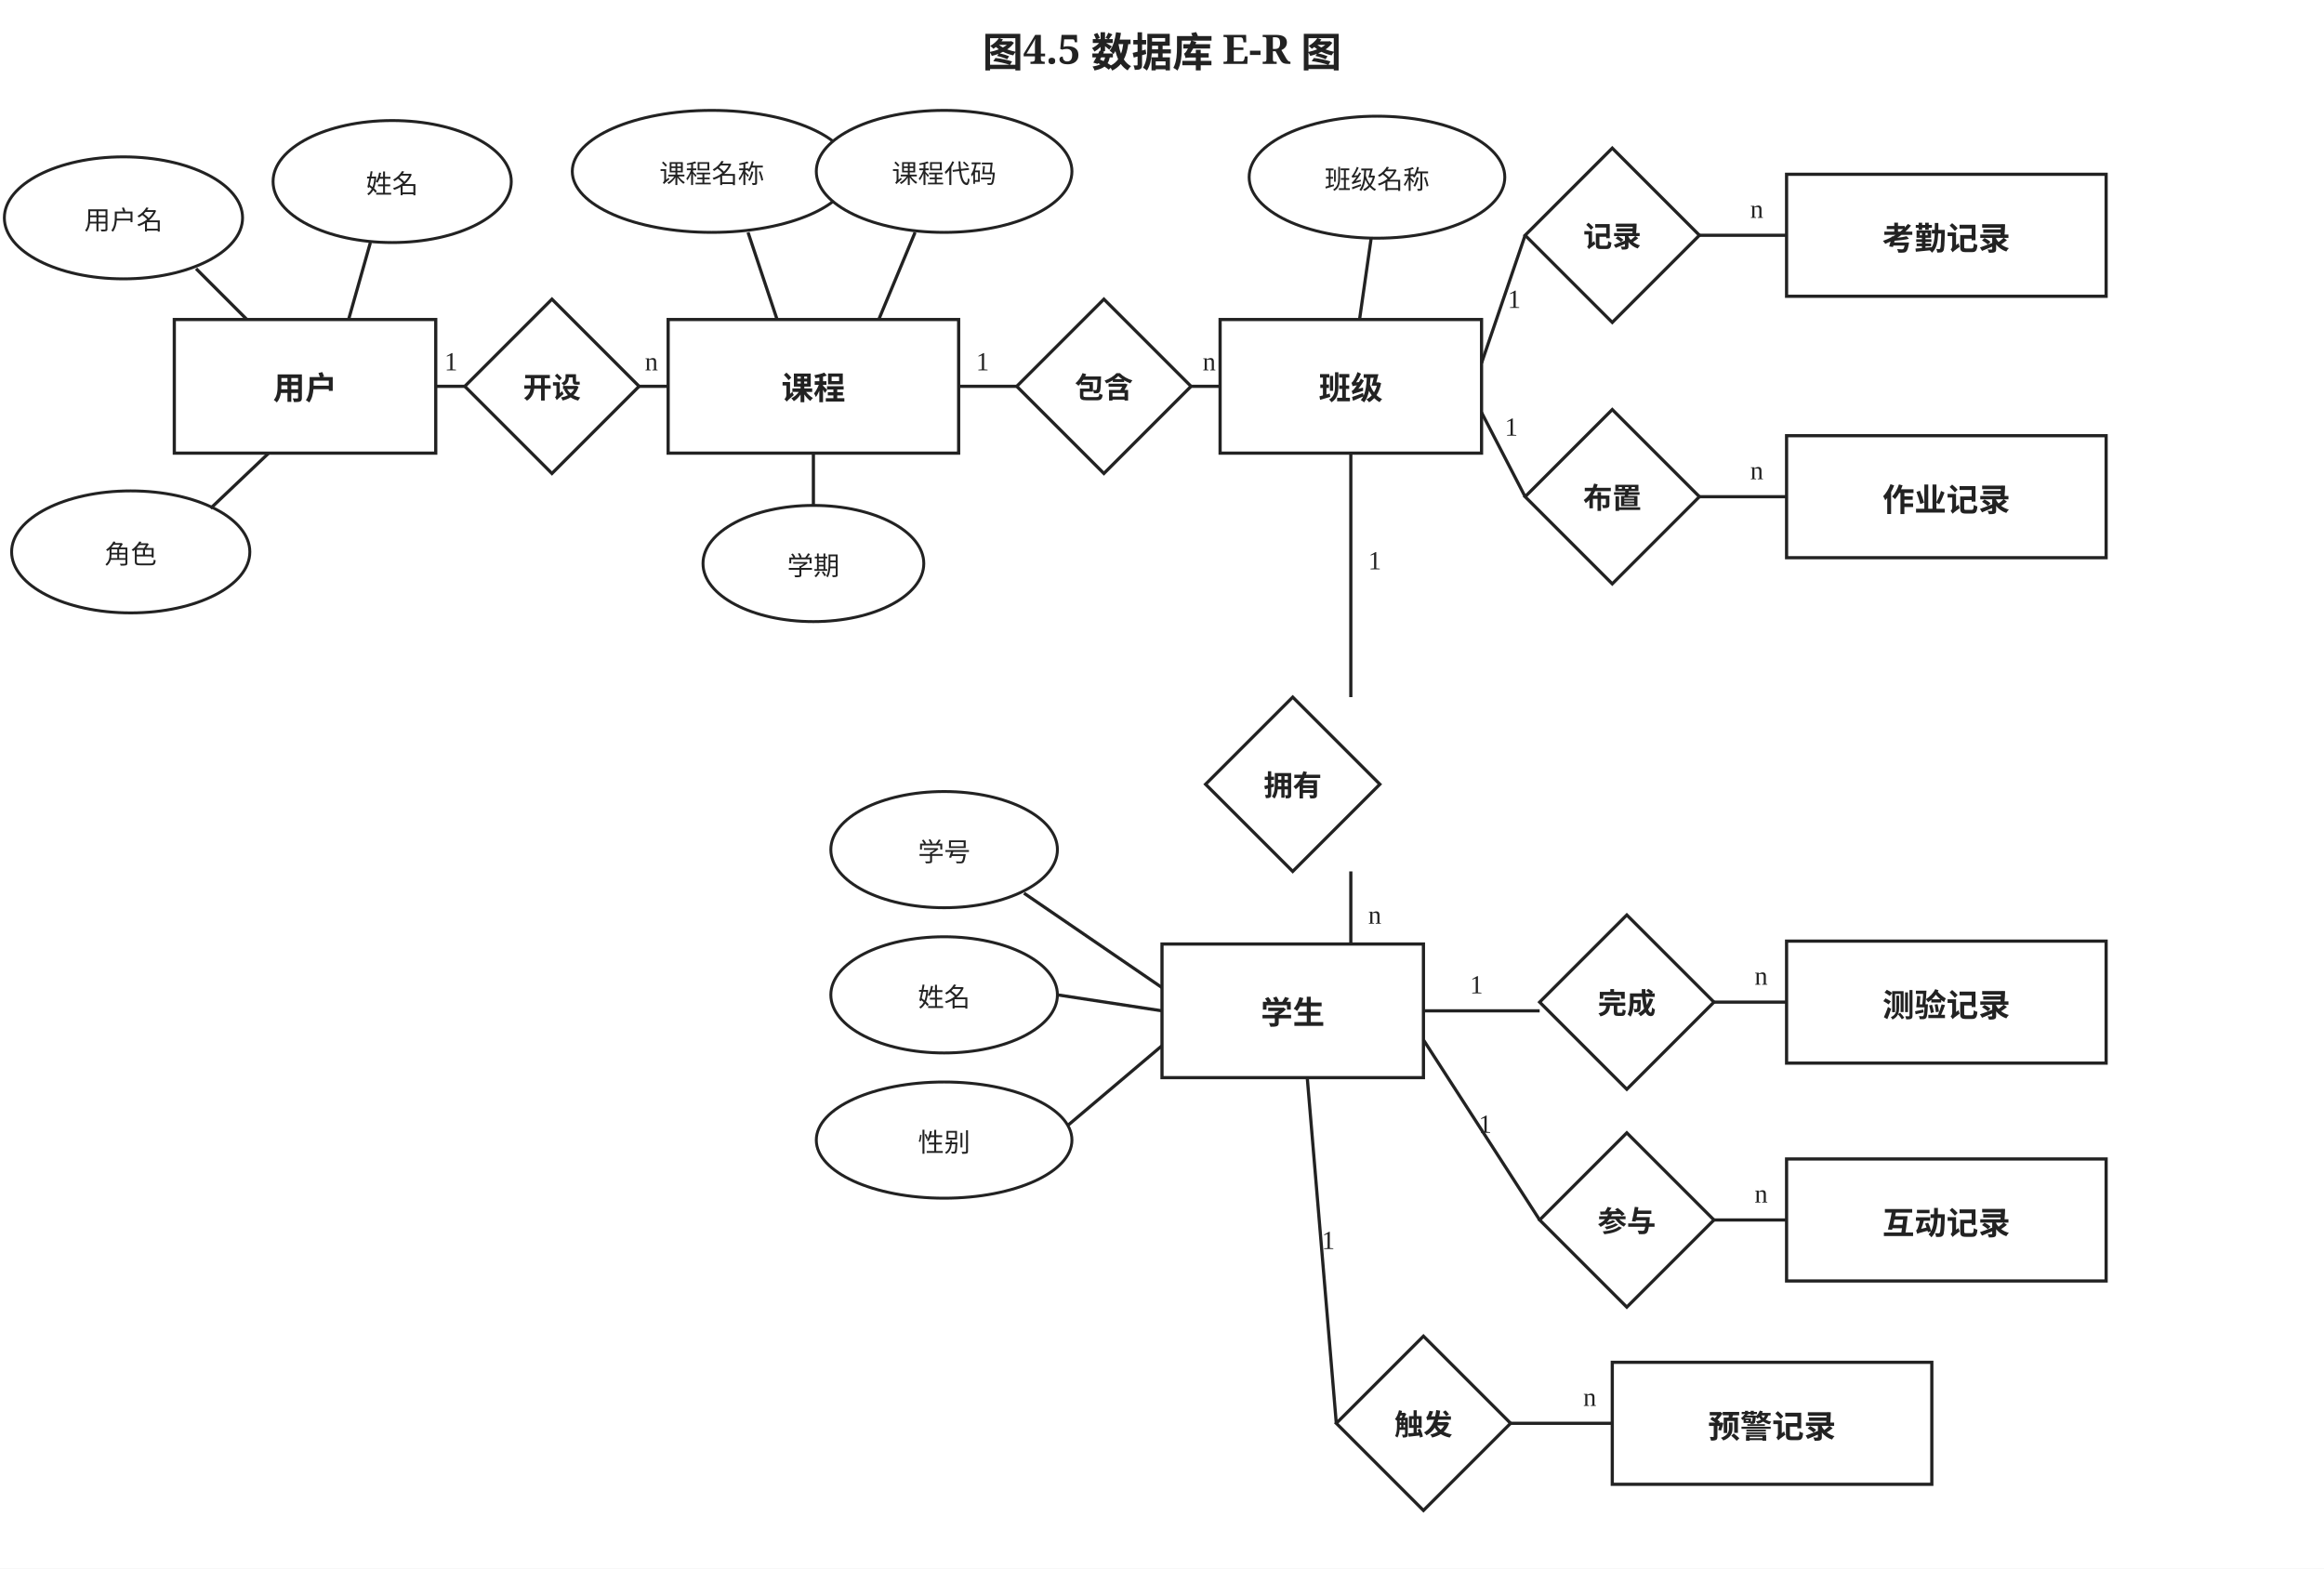
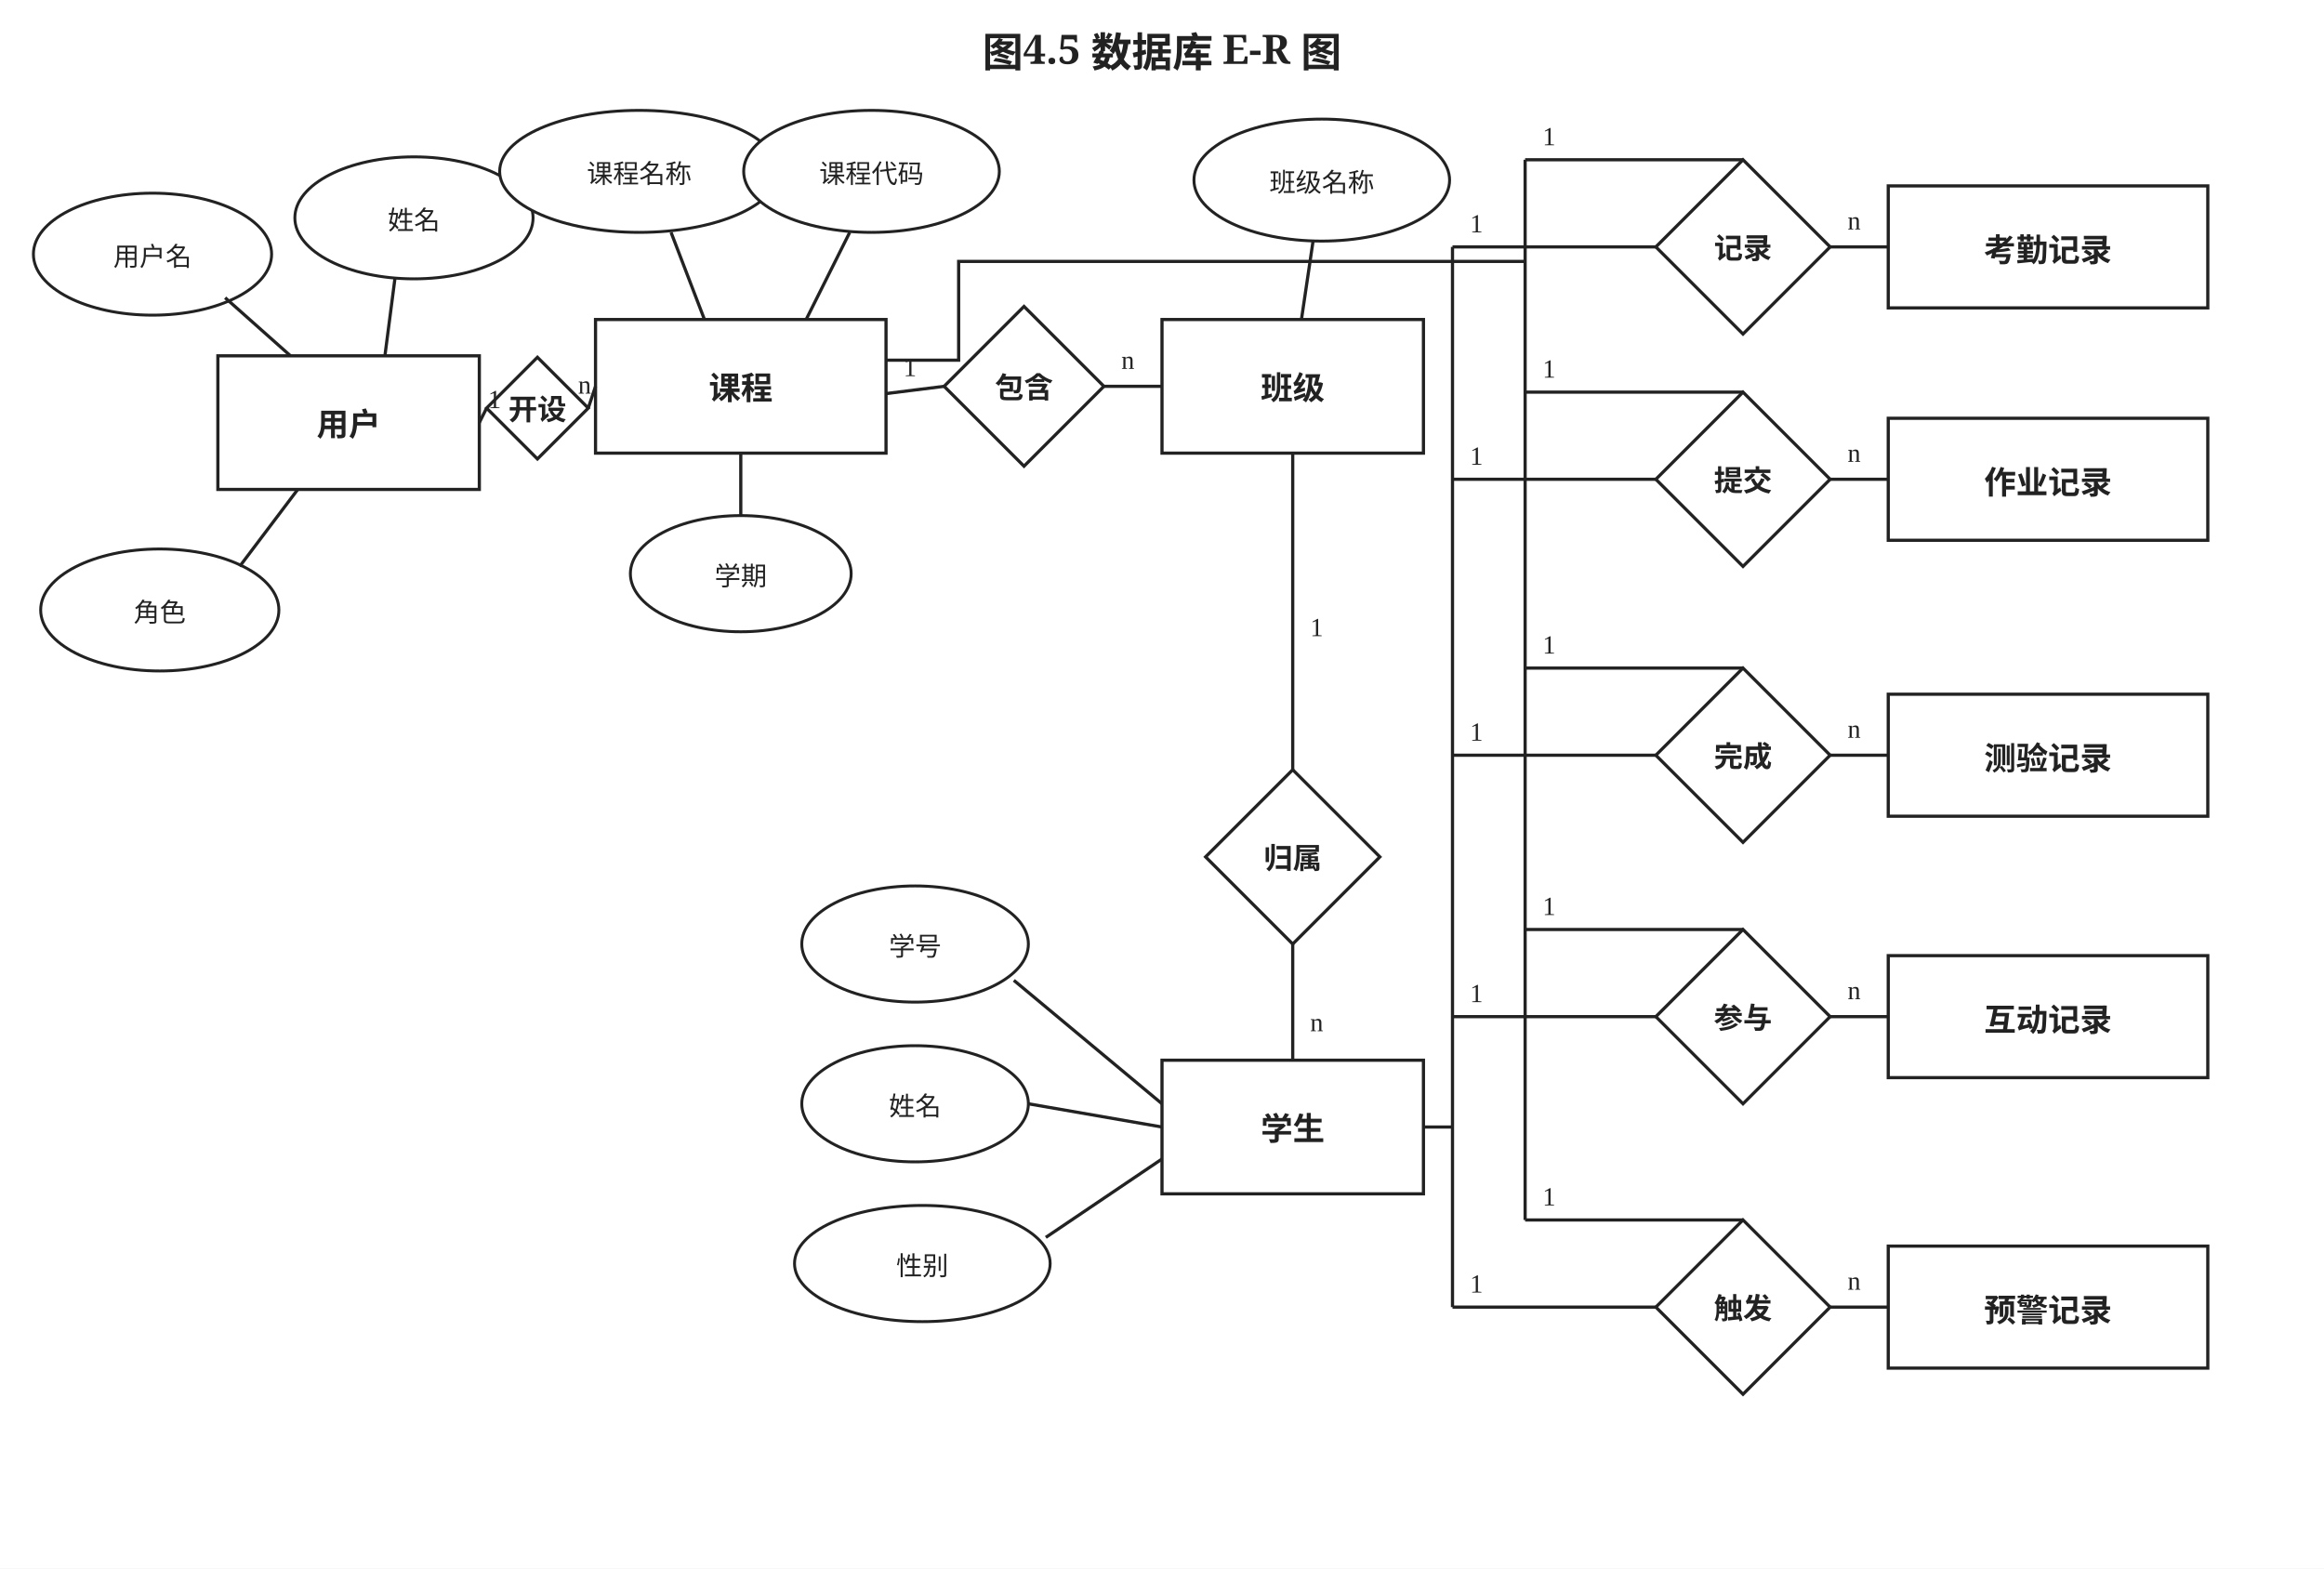
<svg xmlns="http://www.w3.org/2000/svg" width="1600" height="1080" viewBox="0 0 1600 1080">
  <defs>
    <style>
      .entity { fill: #ffffff; stroke: #222222; stroke-width: 2.2; }
      .relation { fill: #ffffff; stroke: #222222; stroke-width: 2.2; }
      .attribute { fill: #ffffff; stroke: #222222; stroke-width: 2.0; }
      .line { stroke: #222222; stroke-width: 2.2; fill: none; }
      .entity-text { font: 700 22px "SimSun", "Songti SC", serif; fill: #222222; }
      .relation-text { font: 700 20px "SimSun", "Songti SC", serif; fill: #222222; }
      .attr-text { font: 18px "SimSun", "Songti SC", serif; fill: #222222; }
      .card { font: 18px "Times New Roman", serif; fill: #222222; }
      .title { font: 700 28px "SimSun", "Songti SC", serif; fill: #222222; }
    </style>
  </defs>
  <rect width="1600" height="1080" fill="#ffffff" />
  <text x="800" y="46" text-anchor="middle" class="title">图4.5 数据库 E-R 图</text>
-   <rect x="120" y="220" width="180" height="92" class="entity" />
-   <text x="210" y="275" text-anchor="middle" class="entity-text">用户</text>
-   <ellipse cx="85" cy="150" rx="82" ry="42" class="attribute" />
-   <text x="85" y="158" text-anchor="middle" class="attr-text">用户名</text>
-   <line x1="135" y1="185" x2="170" y2="220" class="line" />
-   <ellipse cx="270" cy="125" rx="82" ry="42" class="attribute" />
-   <text x="270" y="133" text-anchor="middle" class="attr-text">姓名</text>
-   <line x1="255" y1="167" x2="240" y2="220" class="line" />
-   <ellipse cx="90" cy="380" rx="82" ry="42" class="attribute" />
-   <text x="90" y="388" text-anchor="middle" class="attr-text">角色</text>
-   <line x1="145" y1="350" x2="185" y2="312" class="line" />
-   <rect x="460" y="220" width="200" height="92" class="entity" />
-   <text x="560" y="275" text-anchor="middle" class="entity-text">课程</text>
-   <ellipse cx="490" cy="118" rx="96" ry="42" class="attribute" />
-   <text x="490" y="126" text-anchor="middle" class="attr-text">课程名称</text>
-   <line x1="515" y1="160" x2="535" y2="220" class="line" />
-   <ellipse cx="650" cy="118" rx="88" ry="42" class="attribute" />
-   <text x="650" y="126" text-anchor="middle" class="attr-text">课程代码</text>
-   <line x1="630" y1="160" x2="605" y2="220" class="line" />
-   <ellipse cx="560" cy="388" rx="76" ry="40" class="attribute" />
-   <text x="560" y="396" text-anchor="middle" class="attr-text">学期</text>
-   <line x1="560" y1="348" x2="560" y2="312" class="line" />
-   <rect x="840" y="220" width="180" height="92" class="entity" />
-   <text x="930" y="275" text-anchor="middle" class="entity-text">班级</text>
-   <ellipse cx="948" cy="122" rx="88" ry="42" class="attribute" />
-   <text x="948" y="130" text-anchor="middle" class="attr-text">班级名称</text>
-   <line x1="944" y1="164" x2="936" y2="220" class="line" />
-   <rect x="800" y="650" width="180" height="92" class="entity" />
-   <text x="890" y="705" text-anchor="middle" class="entity-text">学生</text>
-   <ellipse cx="650" cy="585" rx="78" ry="40" class="attribute" />
-   <text x="650" y="593" text-anchor="middle" class="attr-text">学号</text>
-   <line x1="705" y1="615" x2="800" y2="680" class="line" />
-   <ellipse cx="650" cy="685" rx="78" ry="40" class="attribute" />
-   <text x="650" y="693" text-anchor="middle" class="attr-text">姓名</text>
-   <line x1="728" y1="685" x2="800" y2="696" class="line" />
-   <ellipse cx="650" cy="785" rx="88" ry="40" class="attribute" />
-   <text x="650" y="793" text-anchor="middle" class="attr-text">性别</text>
-   <line x1="735" y1="775" x2="800" y2="720" class="line" />
-   <rect x="1230" y="120" width="220" height="84" class="entity" />
-   <text x="1340" y="172" text-anchor="middle" class="entity-text">考勤记录</text>
-   <rect x="1230" y="300" width="220" height="84" class="entity" />
-   <text x="1340" y="352" text-anchor="middle" class="entity-text">作业记录</text>
-   <rect x="1230" y="648" width="220" height="84" class="entity" />
-   <text x="1340" y="700" text-anchor="middle" class="entity-text">测验记录</text>
-   <rect x="1230" y="798" width="220" height="84" class="entity" />
-   <text x="1340" y="850" text-anchor="middle" class="entity-text">互动记录</text>
-   <rect x="1110" y="938" width="220" height="84" class="entity" />
-   <text x="1220" y="990" text-anchor="middle" class="entity-text">预警记录</text>
-   <polygon points="320,266 380,206 440,266 380,326" class="relation" />
-   <text x="380" y="274" text-anchor="middle" class="relation-text">开设</text>
-   <polygon points="700,266 760,206 820,266 760,326" class="relation" />
-   <text x="760" y="274" text-anchor="middle" class="relation-text">包含</text>
-   <polygon points="830,540 890,480 950,540 890,600" class="relation" />
-   <text x="890" y="548" text-anchor="middle" class="relation-text">拥有</text>
-   <polygon points="1050,162 1110,102 1170,162 1110,222" class="relation" />
-   <text x="1110" y="170" text-anchor="middle" class="relation-text">记录</text>
-   <polygon points="1050,342 1110,282 1170,342 1110,402" class="relation" />
-   <text x="1110" y="350" text-anchor="middle" class="relation-text">布置</text>
-   <polygon points="1060,690 1120,630 1180,690 1120,750" class="relation" />
-   <text x="1120" y="698" text-anchor="middle" class="relation-text">完成</text>
-   <polygon points="1060,840 1120,780 1180,840 1120,900" class="relation" />
-   <text x="1120" y="848" text-anchor="middle" class="relation-text">参与</text>
-   <polygon points="920,980 980,920 1040,980 980,1040" class="relation" />
-   <text x="980" y="988" text-anchor="middle" class="relation-text">触发</text>
-   <line x1="300" y1="266" x2="320" y2="266" class="line" />
-   <line x1="440" y1="266" x2="460" y2="266" class="line" />
-   <text x="306" y="255" class="card">1</text>
-   <text x="444" y="255" class="card">n</text>
-   <line x1="660" y1="266" x2="700" y2="266" class="line" />
-   <line x1="820" y1="266" x2="840" y2="266" class="line" />
-   <text x="672" y="255" class="card">1</text>
-   <text x="828" y="255" class="card">n</text>
-   <line x1="930" y1="312" x2="930" y2="480" class="line" />
-   <line x1="930" y1="600" x2="930" y2="650" class="line" />
-   <text x="942" y="392" class="card">1</text>
-   <text x="942" y="636" class="card">n</text>
-   <line x1="1020" y1="250" x2="1050" y2="162" class="line" />
-   <line x1="1170" y1="162" x2="1230" y2="162" class="line" />
-   <text x="1038" y="212" class="card">1</text>
-   <text x="1205" y="150" class="card">n</text>
-   <line x1="1020" y1="284" x2="1050" y2="342" class="line" />
-   <line x1="1170" y1="342" x2="1230" y2="342" class="line" />
-   <text x="1036" y="300" class="card">1</text>
-   <text x="1205" y="330" class="card">n</text>
-   <line x1="980" y1="696" x2="1060" y2="696" class="line" />
-   <line x1="1180" y1="690" x2="1230" y2="690" class="line" />
-   <text x="1012" y="684" class="card">1</text>
-   <text x="1208" y="678" class="card">n</text>
-   <line x1="980" y1="716" x2="1060" y2="840" class="line" />
-   <line x1="1180" y1="840" x2="1230" y2="840" class="line" />
-   <text x="1018" y="780" class="card">1</text>
-   <text x="1208" y="828" class="card">n</text>
-   <line x1="900" y1="742" x2="920" y2="980" class="line" />
-   <line x1="1040" y1="980" x2="1110" y2="980" class="line" />
-   <text x="910" y="860" class="card">1</text>
-   <text x="1090" y="968" class="card">n</text>
+   <rect x="150" y="245" width="180" height="92" class="entity" />
+   <text x="240" y="300" text-anchor="middle" class="entity-text">用户</text>
+   <ellipse cx="105" cy="175" rx="82" ry="42" class="attribute" />
+   <text x="105" y="183" text-anchor="middle" class="attr-text">用户名</text>
+   <line x1="155" y1="205" x2="200" y2="245" class="line" />
+   <ellipse cx="285" cy="150" rx="82" ry="42" class="attribute" />
+   <text x="285" y="158" text-anchor="middle" class="attr-text">姓名</text>
+   <line x1="272" y1="191" x2="265" y2="245" class="line" />
+   <ellipse cx="110" cy="420" rx="82" ry="42" class="attribute" />
+   <text x="110" y="428" text-anchor="middle" class="attr-text">角色</text>
+   <line x1="165" y1="390" x2="205" y2="337" class="line" />
+   <rect x="410" y="220" width="200" height="92" class="entity" />
+   <text x="510" y="275" text-anchor="middle" class="entity-text">课程</text>
+   <ellipse cx="440" cy="118" rx="96" ry="42" class="attribute" />
+   <text x="440" y="126" text-anchor="middle" class="attr-text">课程名称</text>
+   <line x1="462" y1="160" x2="485" y2="220" class="line" />
+   <ellipse cx="600" cy="118" rx="88" ry="42" class="attribute" />
+   <text x="600" y="126" text-anchor="middle" class="attr-text">课程代码</text>
+   <line x1="585" y1="160" x2="555" y2="220" class="line" />
+   <ellipse cx="510" cy="395" rx="76" ry="40" class="attribute" />
+   <text x="510" y="403" text-anchor="middle" class="attr-text">学期</text>
+   <line x1="510" y1="355" x2="510" y2="312" class="line" />
+   <rect x="800" y="220" width="180" height="92" class="entity" />
+   <text x="890" y="275" text-anchor="middle" class="entity-text">班级</text>
+   <ellipse cx="910" cy="124" rx="88" ry="42" class="attribute" />
+   <text x="910" y="132" text-anchor="middle" class="attr-text">班级名称</text>
+   <line x1="904" y1="166" x2="896" y2="220" class="line" />
+   <rect x="800" y="730" width="180" height="92" class="entity" />
+   <text x="890" y="785" text-anchor="middle" class="entity-text">学生</text>
+   <ellipse cx="630" cy="650" rx="78" ry="40" class="attribute" />
+   <text x="630" y="658" text-anchor="middle" class="attr-text">学号</text>
+   <line x1="698" y1="675" x2="800" y2="760" class="line" />
+   <ellipse cx="630" cy="760" rx="78" ry="40" class="attribute" />
+   <text x="630" y="768" text-anchor="middle" class="attr-text">姓名</text>
+   <line x1="708" y1="760" x2="800" y2="776" class="line" />
+   <ellipse cx="635" cy="870" rx="88" ry="40" class="attribute" />
+   <text x="635" y="878" text-anchor="middle" class="attr-text">性别</text>
+   <line x1="720" y1="852" x2="800" y2="798" class="line" />
+   <rect x="1300" y="128" width="220" height="84" class="entity" />
+   <text x="1410" y="180" text-anchor="middle" class="entity-text">考勤记录</text>
+   <rect x="1300" y="288" width="220" height="84" class="entity" />
+   <text x="1410" y="340" text-anchor="middle" class="entity-text">作业记录</text>
+   <rect x="1300" y="478" width="220" height="84" class="entity" />
+   <text x="1410" y="530" text-anchor="middle" class="entity-text">测验记录</text>
+   <rect x="1300" y="658" width="220" height="84" class="entity" />
+   <text x="1410" y="710" text-anchor="middle" class="entity-text">互动记录</text>
+   <rect x="1300" y="858" width="220" height="84" class="entity" />
+   <text x="1410" y="910" text-anchor="middle" class="entity-text">预警记录</text>
+   <polygon points="335,281 370,246 405,281 370,316" class="relation" />
+   <text x="370" y="289" text-anchor="middle" class="relation-text">开设</text>
+   <polygon points="650,266 705,211 760,266 705,321" class="relation" />
+   <text x="705" y="274" text-anchor="middle" class="relation-text">包含</text>
+   <polygon points="830,590 890,530 950,590 890,650" class="relation" />
+   <text x="890" y="598" text-anchor="middle" class="relation-text">归属</text>
+   <polygon points="1140,170 1200,110 1260,170 1200,230" class="relation" />
+   <text x="1200" y="178" text-anchor="middle" class="relation-text">记录</text>
+   <polygon points="1140,330 1200,270 1260,330 1200,390" class="relation" />
+   <text x="1200" y="338" text-anchor="middle" class="relation-text">提交</text>
+   <polygon points="1140,520 1200,460 1260,520 1200,580" class="relation" />
+   <text x="1200" y="528" text-anchor="middle" class="relation-text">完成</text>
+   <polygon points="1140,700 1200,640 1260,700 1200,760" class="relation" />
+   <text x="1200" y="708" text-anchor="middle" class="relation-text">参与</text>
+   <polygon points="1140,900 1200,840 1260,900 1200,960" class="relation" />
+   <text x="1200" y="908" text-anchor="middle" class="relation-text">触发</text>
+   <line x1="330" y1="291" x2="335" y2="281" class="line" />
+   <line x1="405" y1="281" x2="410" y2="266" class="line" />
+   <text x="336" y="281" class="card">1</text>
+   <text x="398" y="271" class="card">n</text>
+   <line x1="610" y1="271" x2="650" y2="266" class="line" />
+   <line x1="760" y1="266" x2="800" y2="266" class="line" />
+   <text x="622" y="259" class="card">1</text>
+   <text x="772" y="254" class="card">n</text>
+   <line x1="890" y1="312" x2="890" y2="530" class="line" />
+   <line x1="890" y1="650" x2="890" y2="730" class="line" />
+   <text x="902" y="438" class="card">1</text>
+   <text x="902" y="710" class="card">n</text>
+   <polyline points="610,248 660,248 660,180 1050,180" class="line" />
+   <line x1="1050" y1="110" x2="1050" y2="840" class="line" />
+   <line x1="980" y1="776" x2="1000" y2="776" class="line" />
+   <line x1="1000" y1="170" x2="1000" y2="900" class="line" />
+   <line x1="1050" y1="110" x2="1200" y2="110" class="line" />
+   <line x1="1000" y1="170" x2="1140" y2="170" class="line" />
+   <line x1="1260" y1="170" x2="1300" y2="170" class="line" />
+   <text x="1062" y="100" class="card">1</text>
+   <text x="1012" y="160" class="card">1</text>
+   <text x="1272" y="158" class="card">n</text>
+   <line x1="1050" y1="270" x2="1200" y2="270" class="line" />
+   <line x1="1000" y1="330" x2="1140" y2="330" class="line" />
+   <line x1="1260" y1="330" x2="1300" y2="330" class="line" />
+   <text x="1062" y="260" class="card">1</text>
+   <text x="1012" y="320" class="card">1</text>
+   <text x="1272" y="318" class="card">n</text>
+   <line x1="1050" y1="460" x2="1200" y2="460" class="line" />
+   <line x1="1000" y1="520" x2="1140" y2="520" class="line" />
+   <line x1="1260" y1="520" x2="1300" y2="520" class="line" />
+   <text x="1062" y="450" class="card">1</text>
+   <text x="1012" y="510" class="card">1</text>
+   <text x="1272" y="508" class="card">n</text>
+   <line x1="1050" y1="640" x2="1200" y2="640" class="line" />
+   <line x1="1000" y1="700" x2="1140" y2="700" class="line" />
+   <line x1="1260" y1="700" x2="1300" y2="700" class="line" />
+   <text x="1062" y="630" class="card">1</text>
+   <text x="1012" y="690" class="card">1</text>
+   <text x="1272" y="688" class="card">n</text>
+   <line x1="1050" y1="840" x2="1200" y2="840" class="line" />
+   <line x1="1000" y1="900" x2="1140" y2="900" class="line" />
+   <line x1="1260" y1="900" x2="1300" y2="900" class="line" />
+   <text x="1062" y="830" class="card">1</text>
+   <text x="1012" y="890" class="card">1</text>
+   <text x="1272" y="888" class="card">n</text>
</svg>
